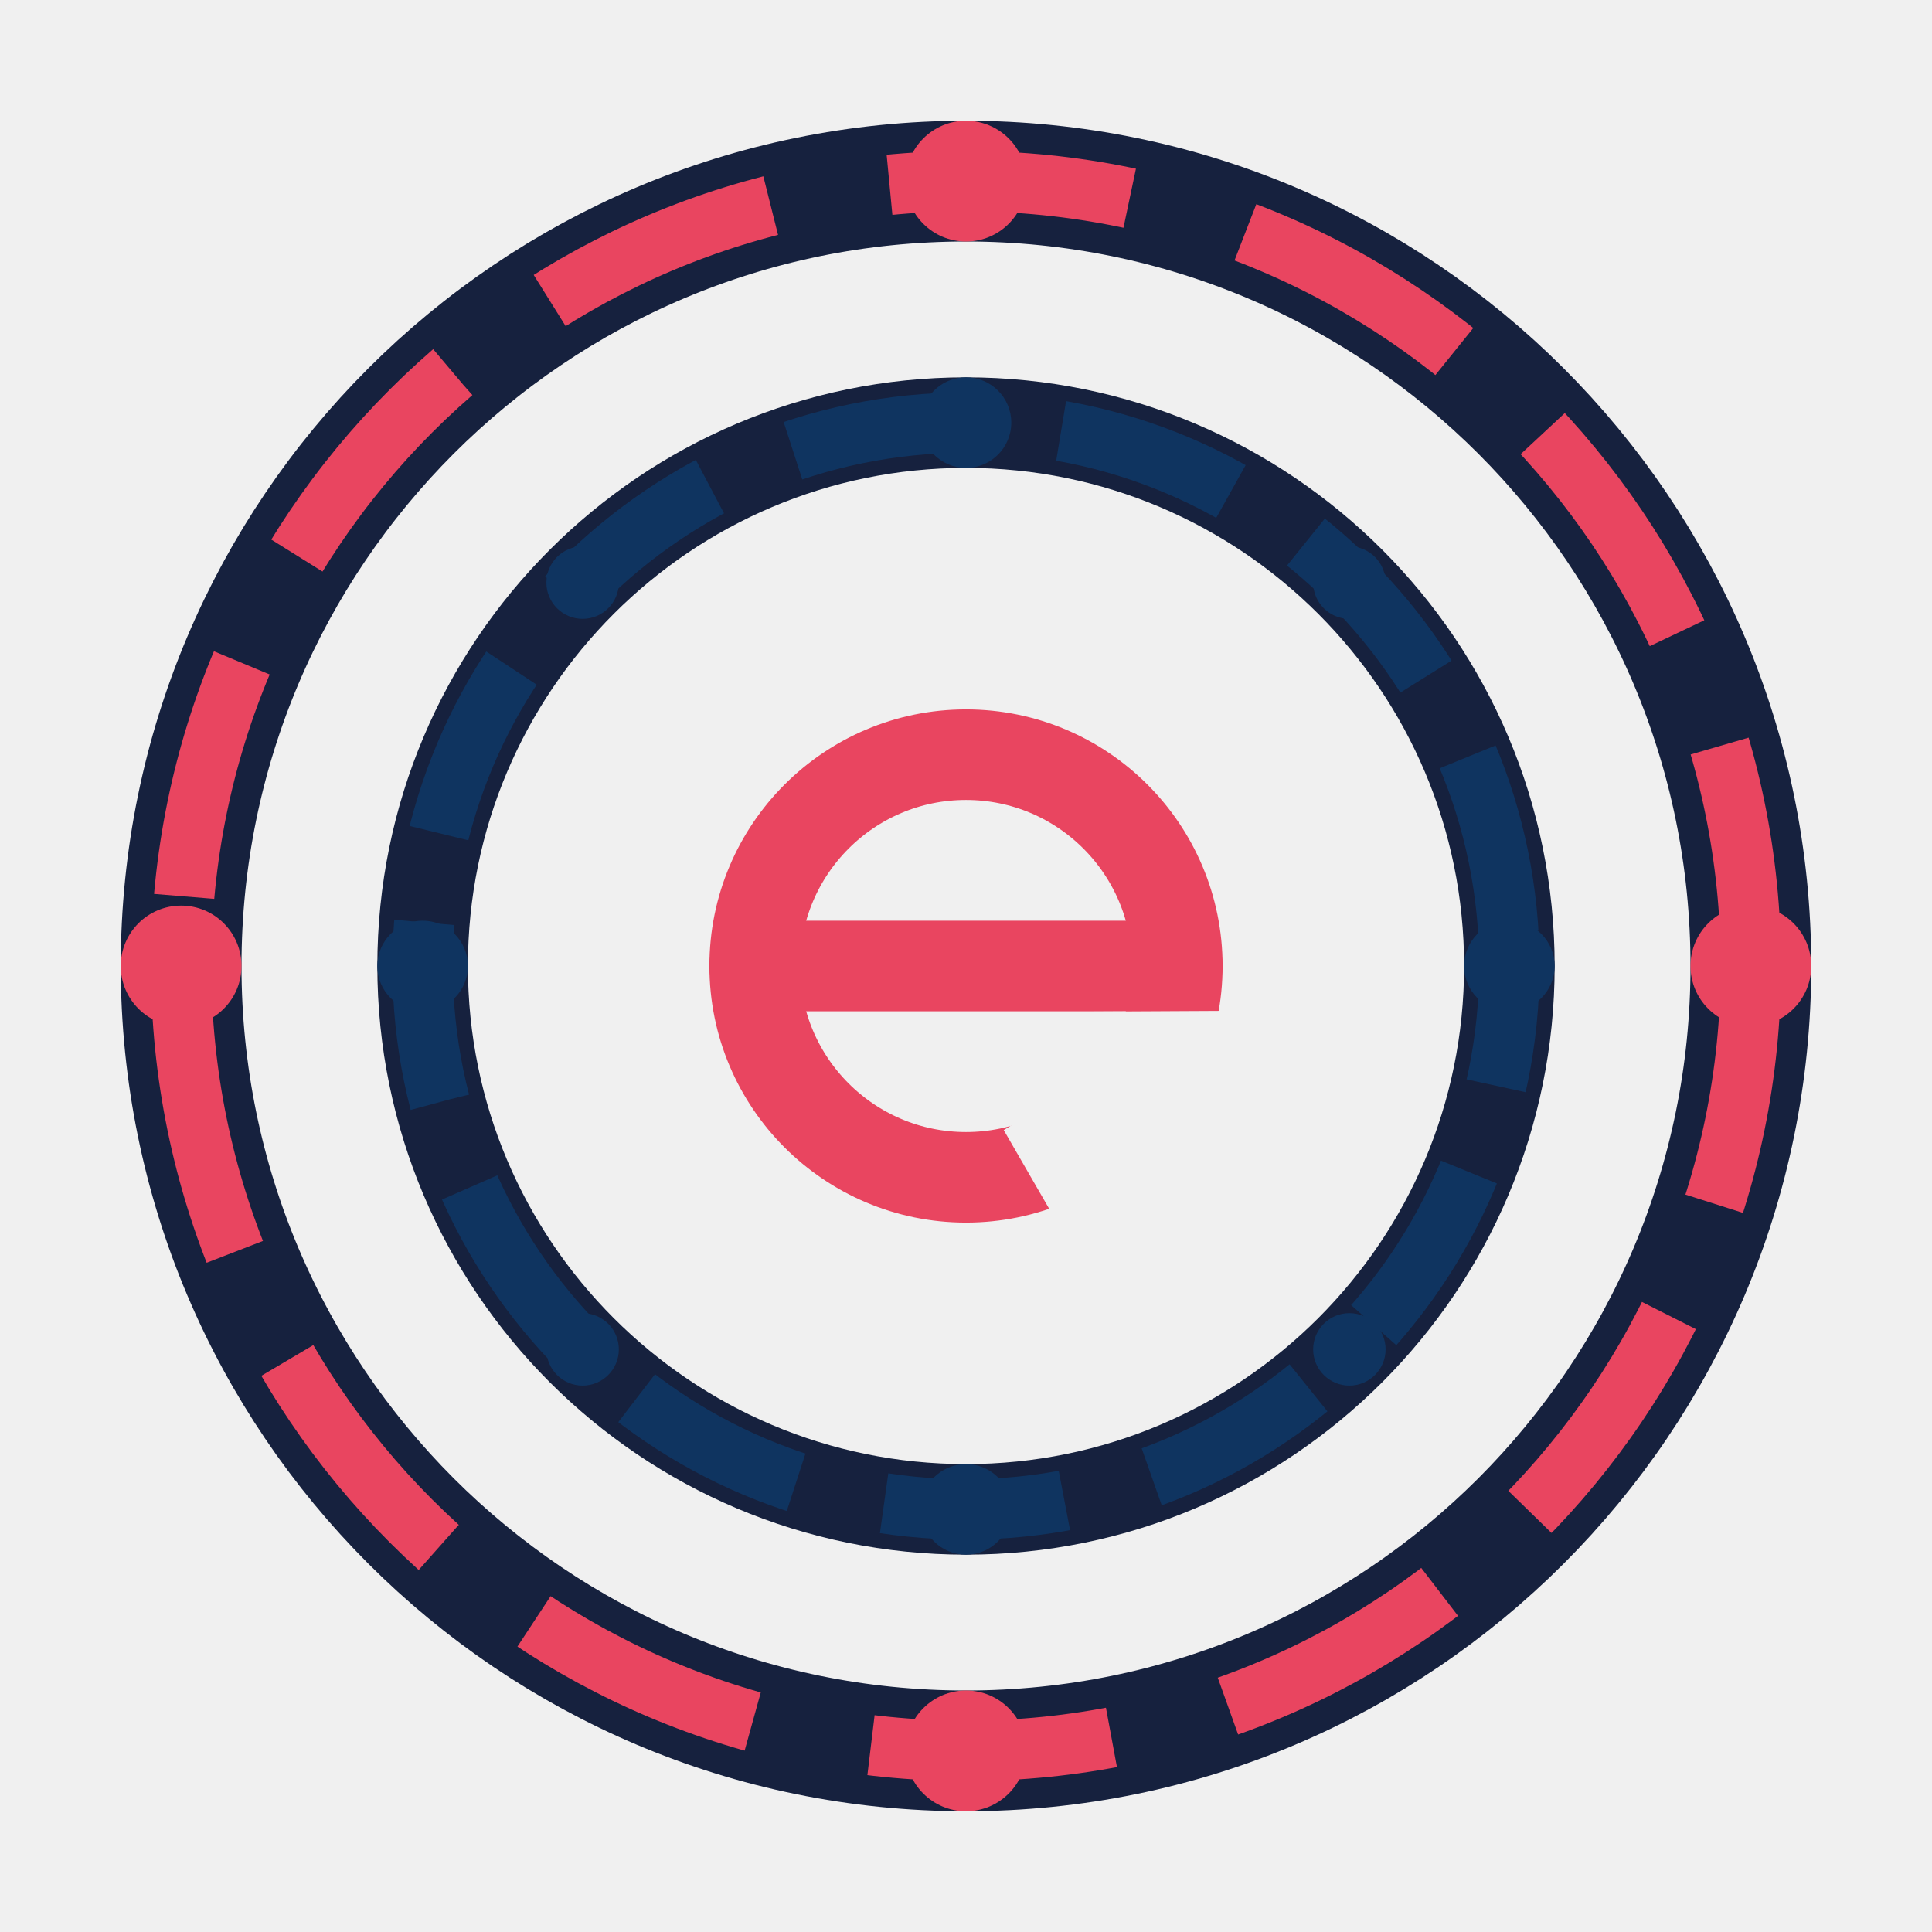
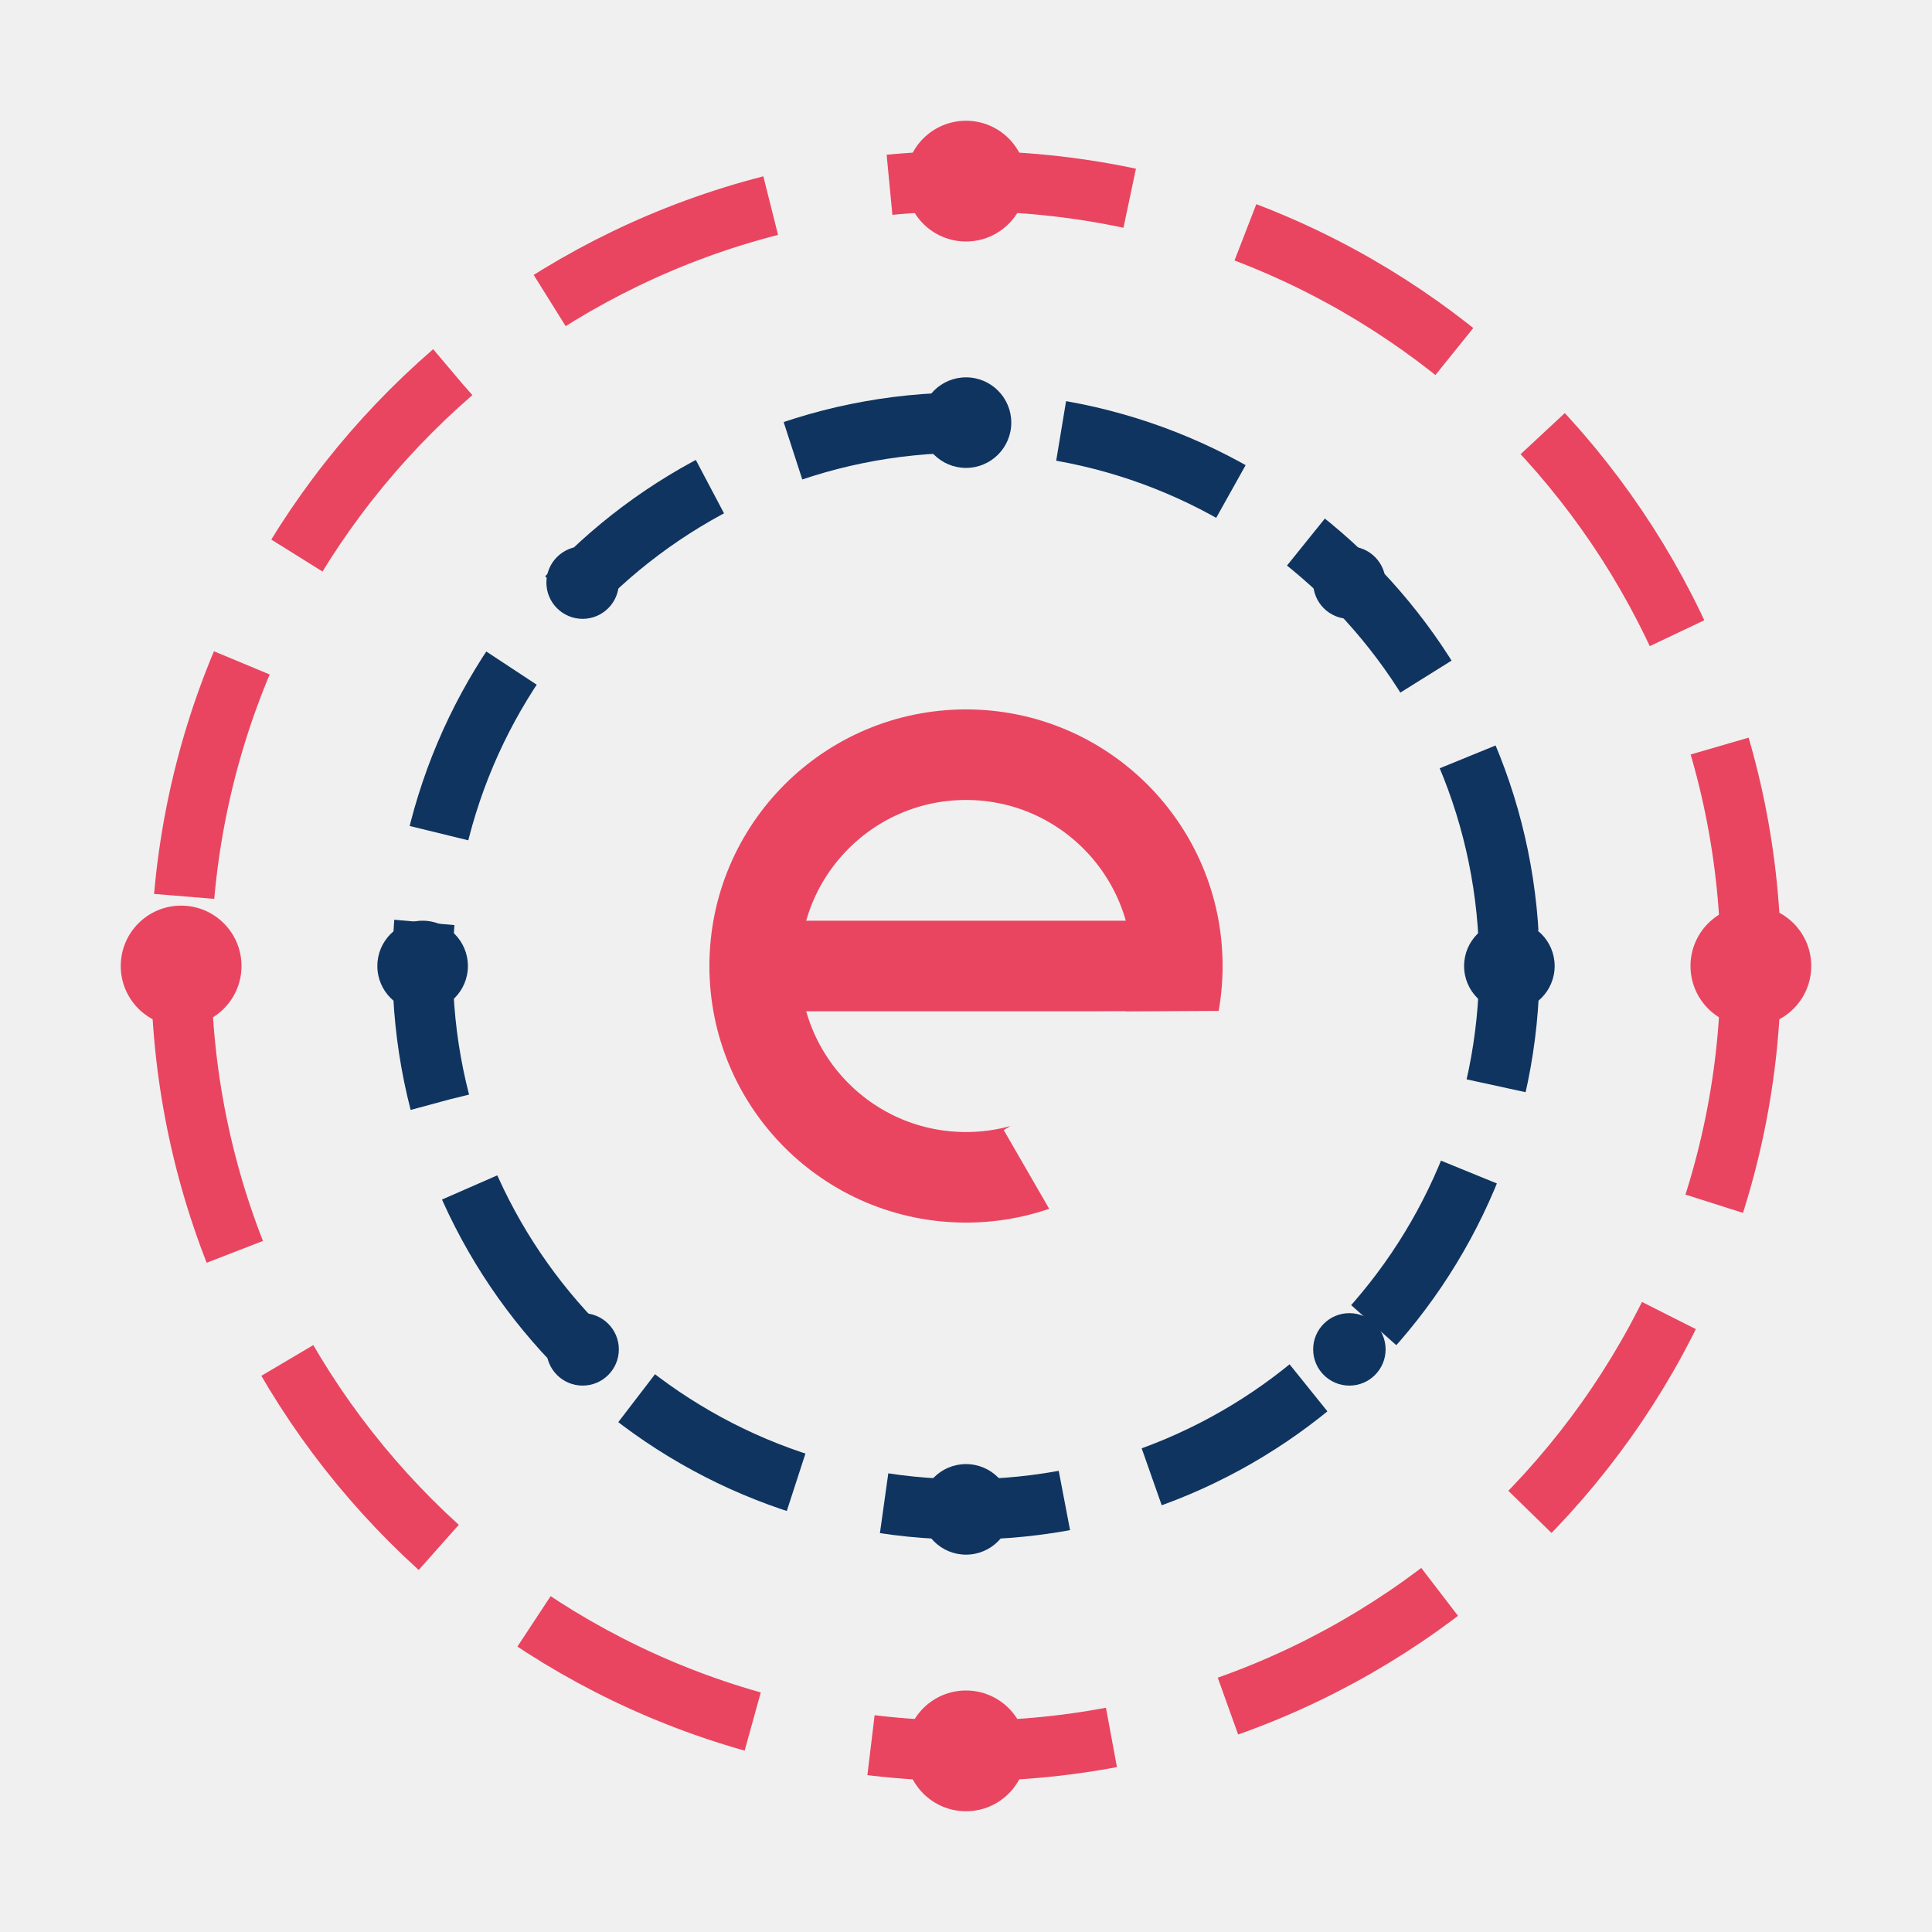
<svg xmlns="http://www.w3.org/2000/svg" viewBox="0 0 64 64">
  <defs>
    <style>
      @keyframes spin-slow {
        from { transform: rotate(0deg); }
        to { transform: rotate(360deg); }
      }
      @keyframes spin-medium {
        from { transform: rotate(0deg); }
        to { transform: rotate(-360deg); }
      }
      @keyframes pulse {
        0%, 100% { opacity: 1; }
        50% { opacity: 0.7; }
      }
      .rotor-outer {
        animation: spin-slow 12s linear infinite;
        transform-origin: 32px 32px;
      }
      .rotor-middle {
        animation: spin-medium 8s linear infinite;
        transform-origin: 32px 32px;
      }
      .center-e {
        animation: pulse 3s ease-in-out infinite;
      }
    </style>
    <mask id="e-mask" maskUnits="userSpaceOnUse" x="0" y="0" width="64" height="64">
      <rect x="0" y="0" width="64" height="64" fill="white" />
      <path d="M 38 33.5 A 7 7 0 0 1 34.5 39.6" fill="none" stroke="black" stroke-width="5" />
    </mask>
  </defs>
  <g class="rotor-outer">
-     <circle cx="32" cy="32" r="26" fill="none" stroke="#16213e" stroke-width="4" />
    <circle cx="32" cy="32" r="26" fill="none" stroke="#e94560" stroke-width="2" stroke-dasharray="8 4" stroke-dashoffset="0" />
    <circle cx="32" cy="6" r="2" fill="#e94560" />
    <circle cx="58" cy="32" r="2" fill="#e94560" />
    <circle cx="32" cy="58" r="2" fill="#e94560" />
    <circle cx="6" cy="32" r="2" fill="#e94560" />
  </g>
  <g class="rotor-middle">
-     <circle cx="32" cy="32" r="18" fill="none" stroke="#16213e" stroke-width="3" />
    <circle cx="32" cy="32" r="18" fill="none" stroke="#0f3460" stroke-width="2" stroke-dasharray="6 3" stroke-dashoffset="2" />
    <circle cx="32" cy="14" r="1.5" fill="#0f3460" />
    <circle cx="50" cy="32" r="1.5" fill="#0f3460" />
    <circle cx="32" cy="50" r="1.5" fill="#0f3460" />
    <circle cx="14" cy="32" r="1.5" fill="#0f3460" />
    <circle cx="44.7" cy="19.3" r="1.2" fill="#0f3460" />
    <circle cx="44.7" cy="44.7" r="1.2" fill="#0f3460" />
    <circle cx="19.3" cy="44.7" r="1.2" fill="#0f3460" />
    <circle cx="19.3" cy="19.3" r="1.2" fill="#0f3460" />
  </g>
  <g class="center-e" mask="url(#e-mask)">
    <circle cx="32" cy="32" r="7" fill="none" stroke="#e94560" stroke-width="3" stroke-linecap="round" />
    <line x1="25" y1="32" x2="39" y2="32" stroke="#e94560" stroke-width="3" stroke-linecap="round" />
  </g>
</svg>
